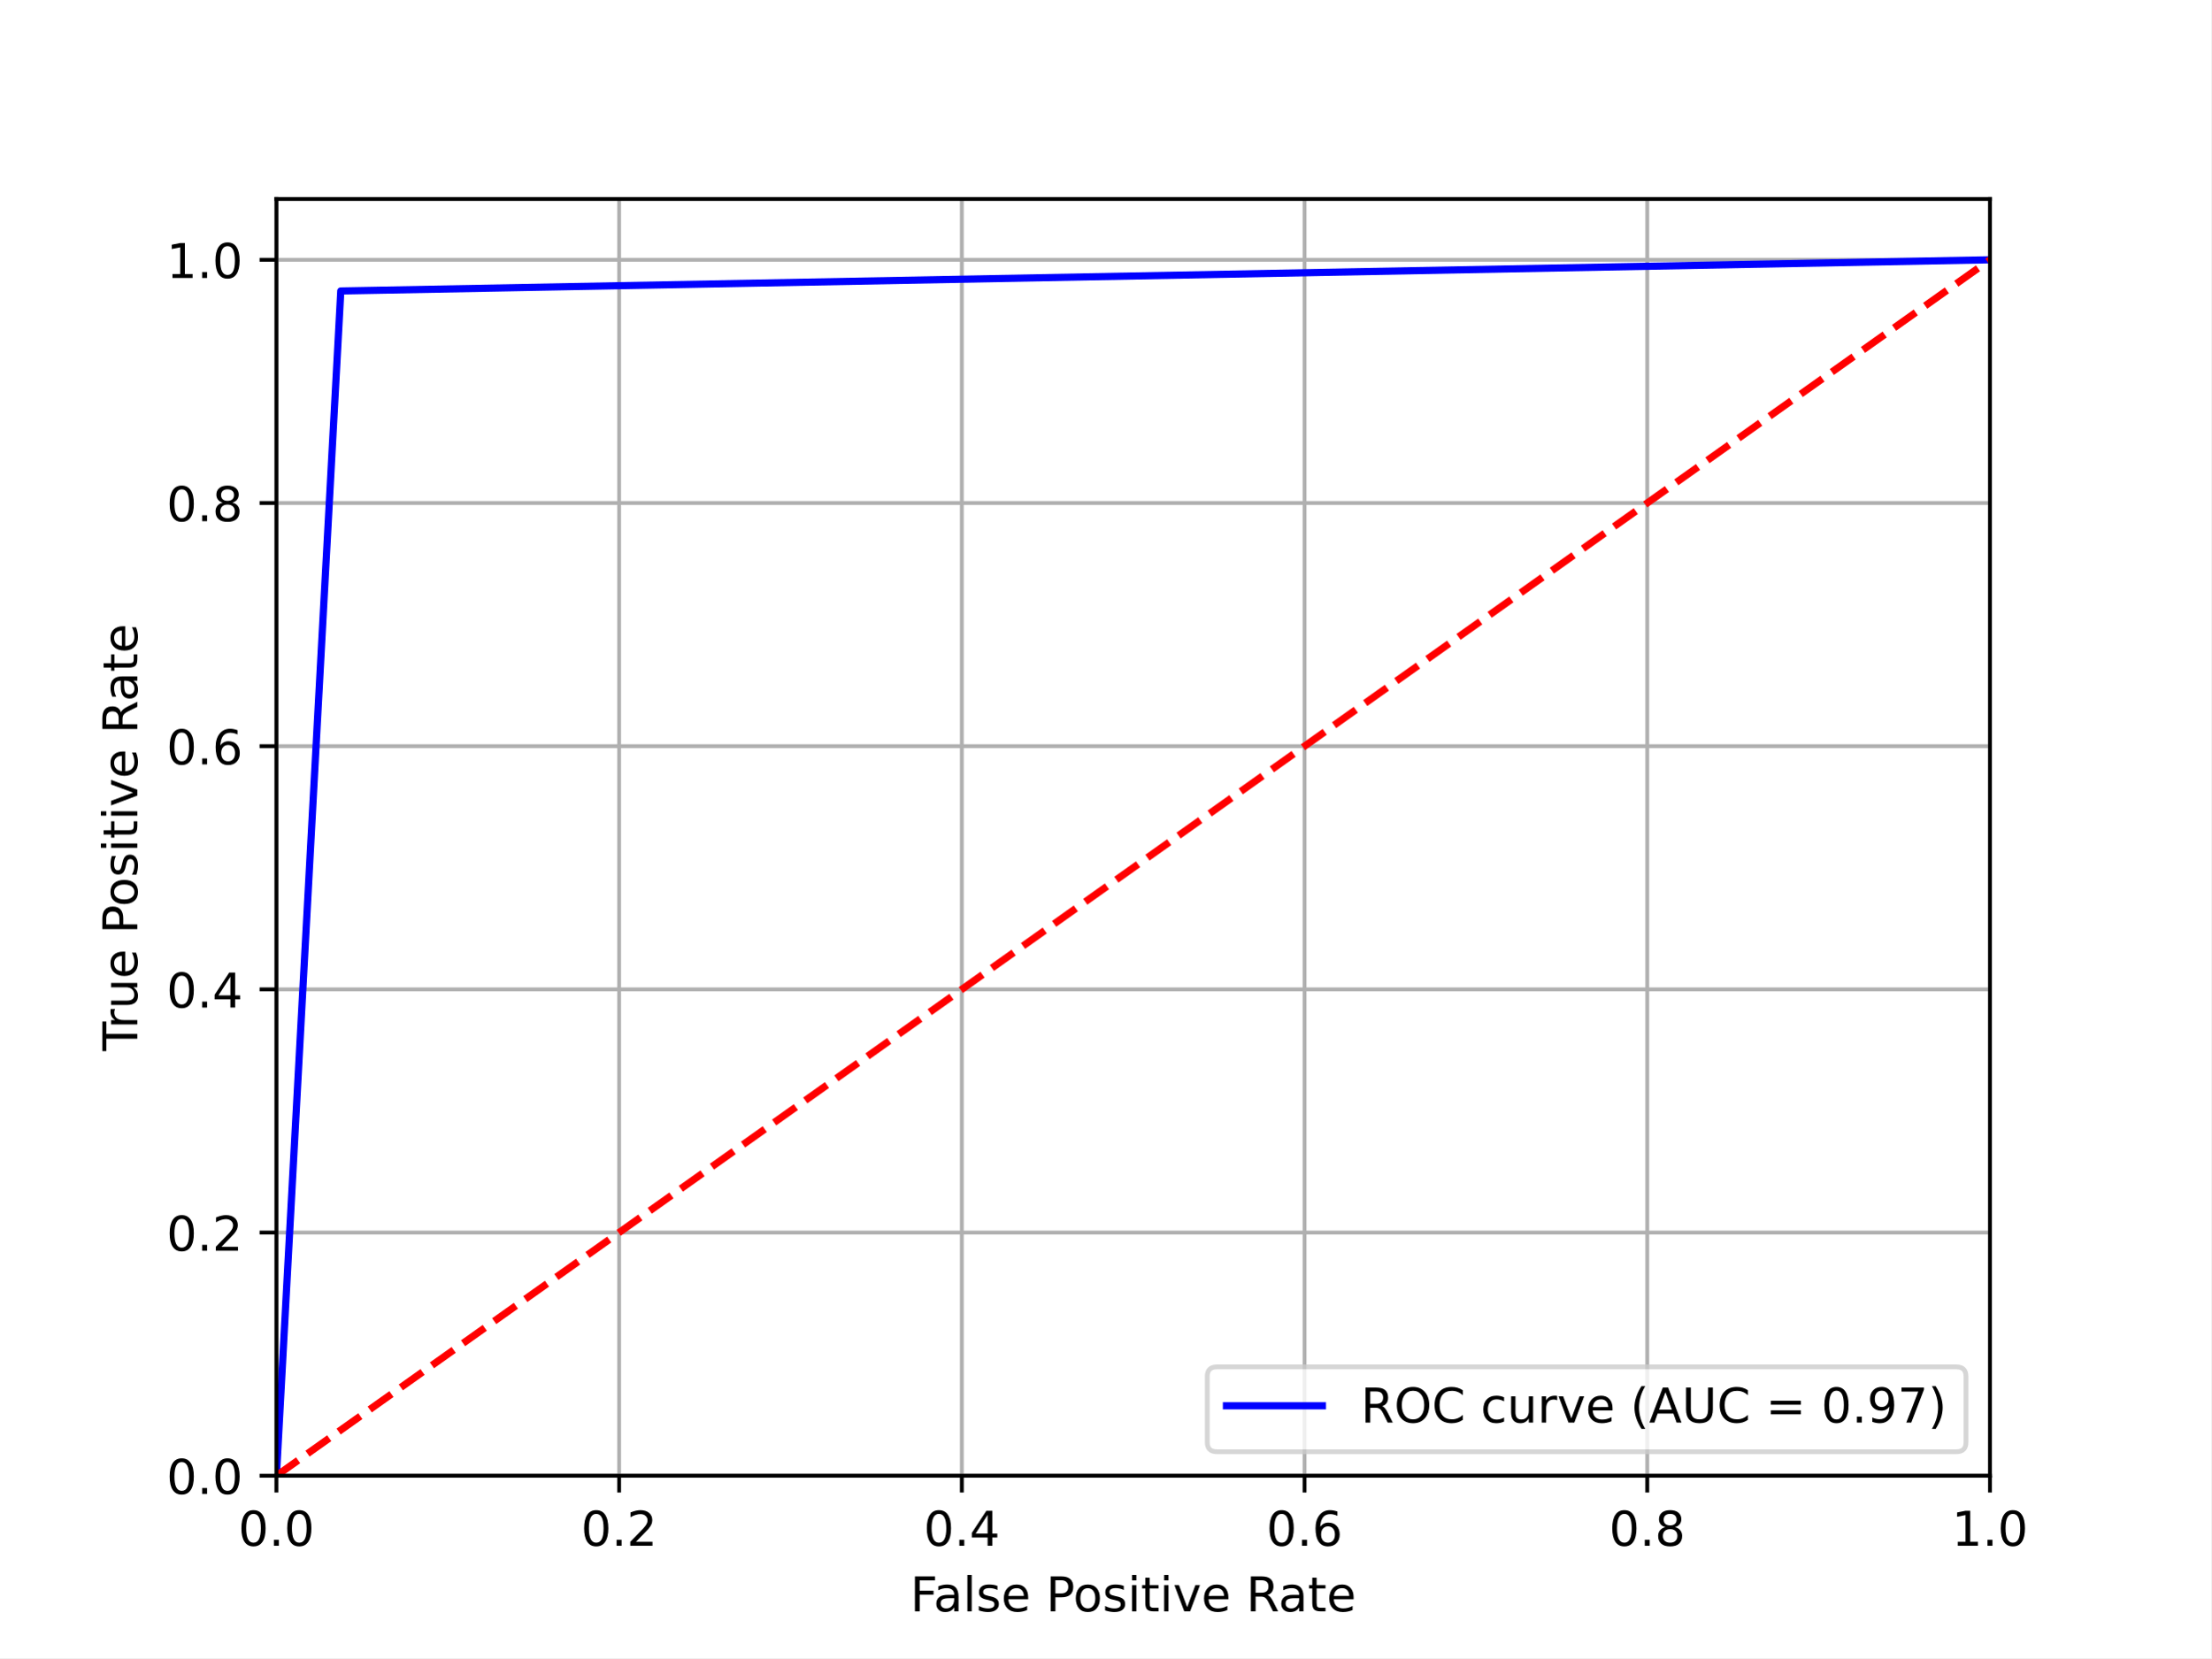
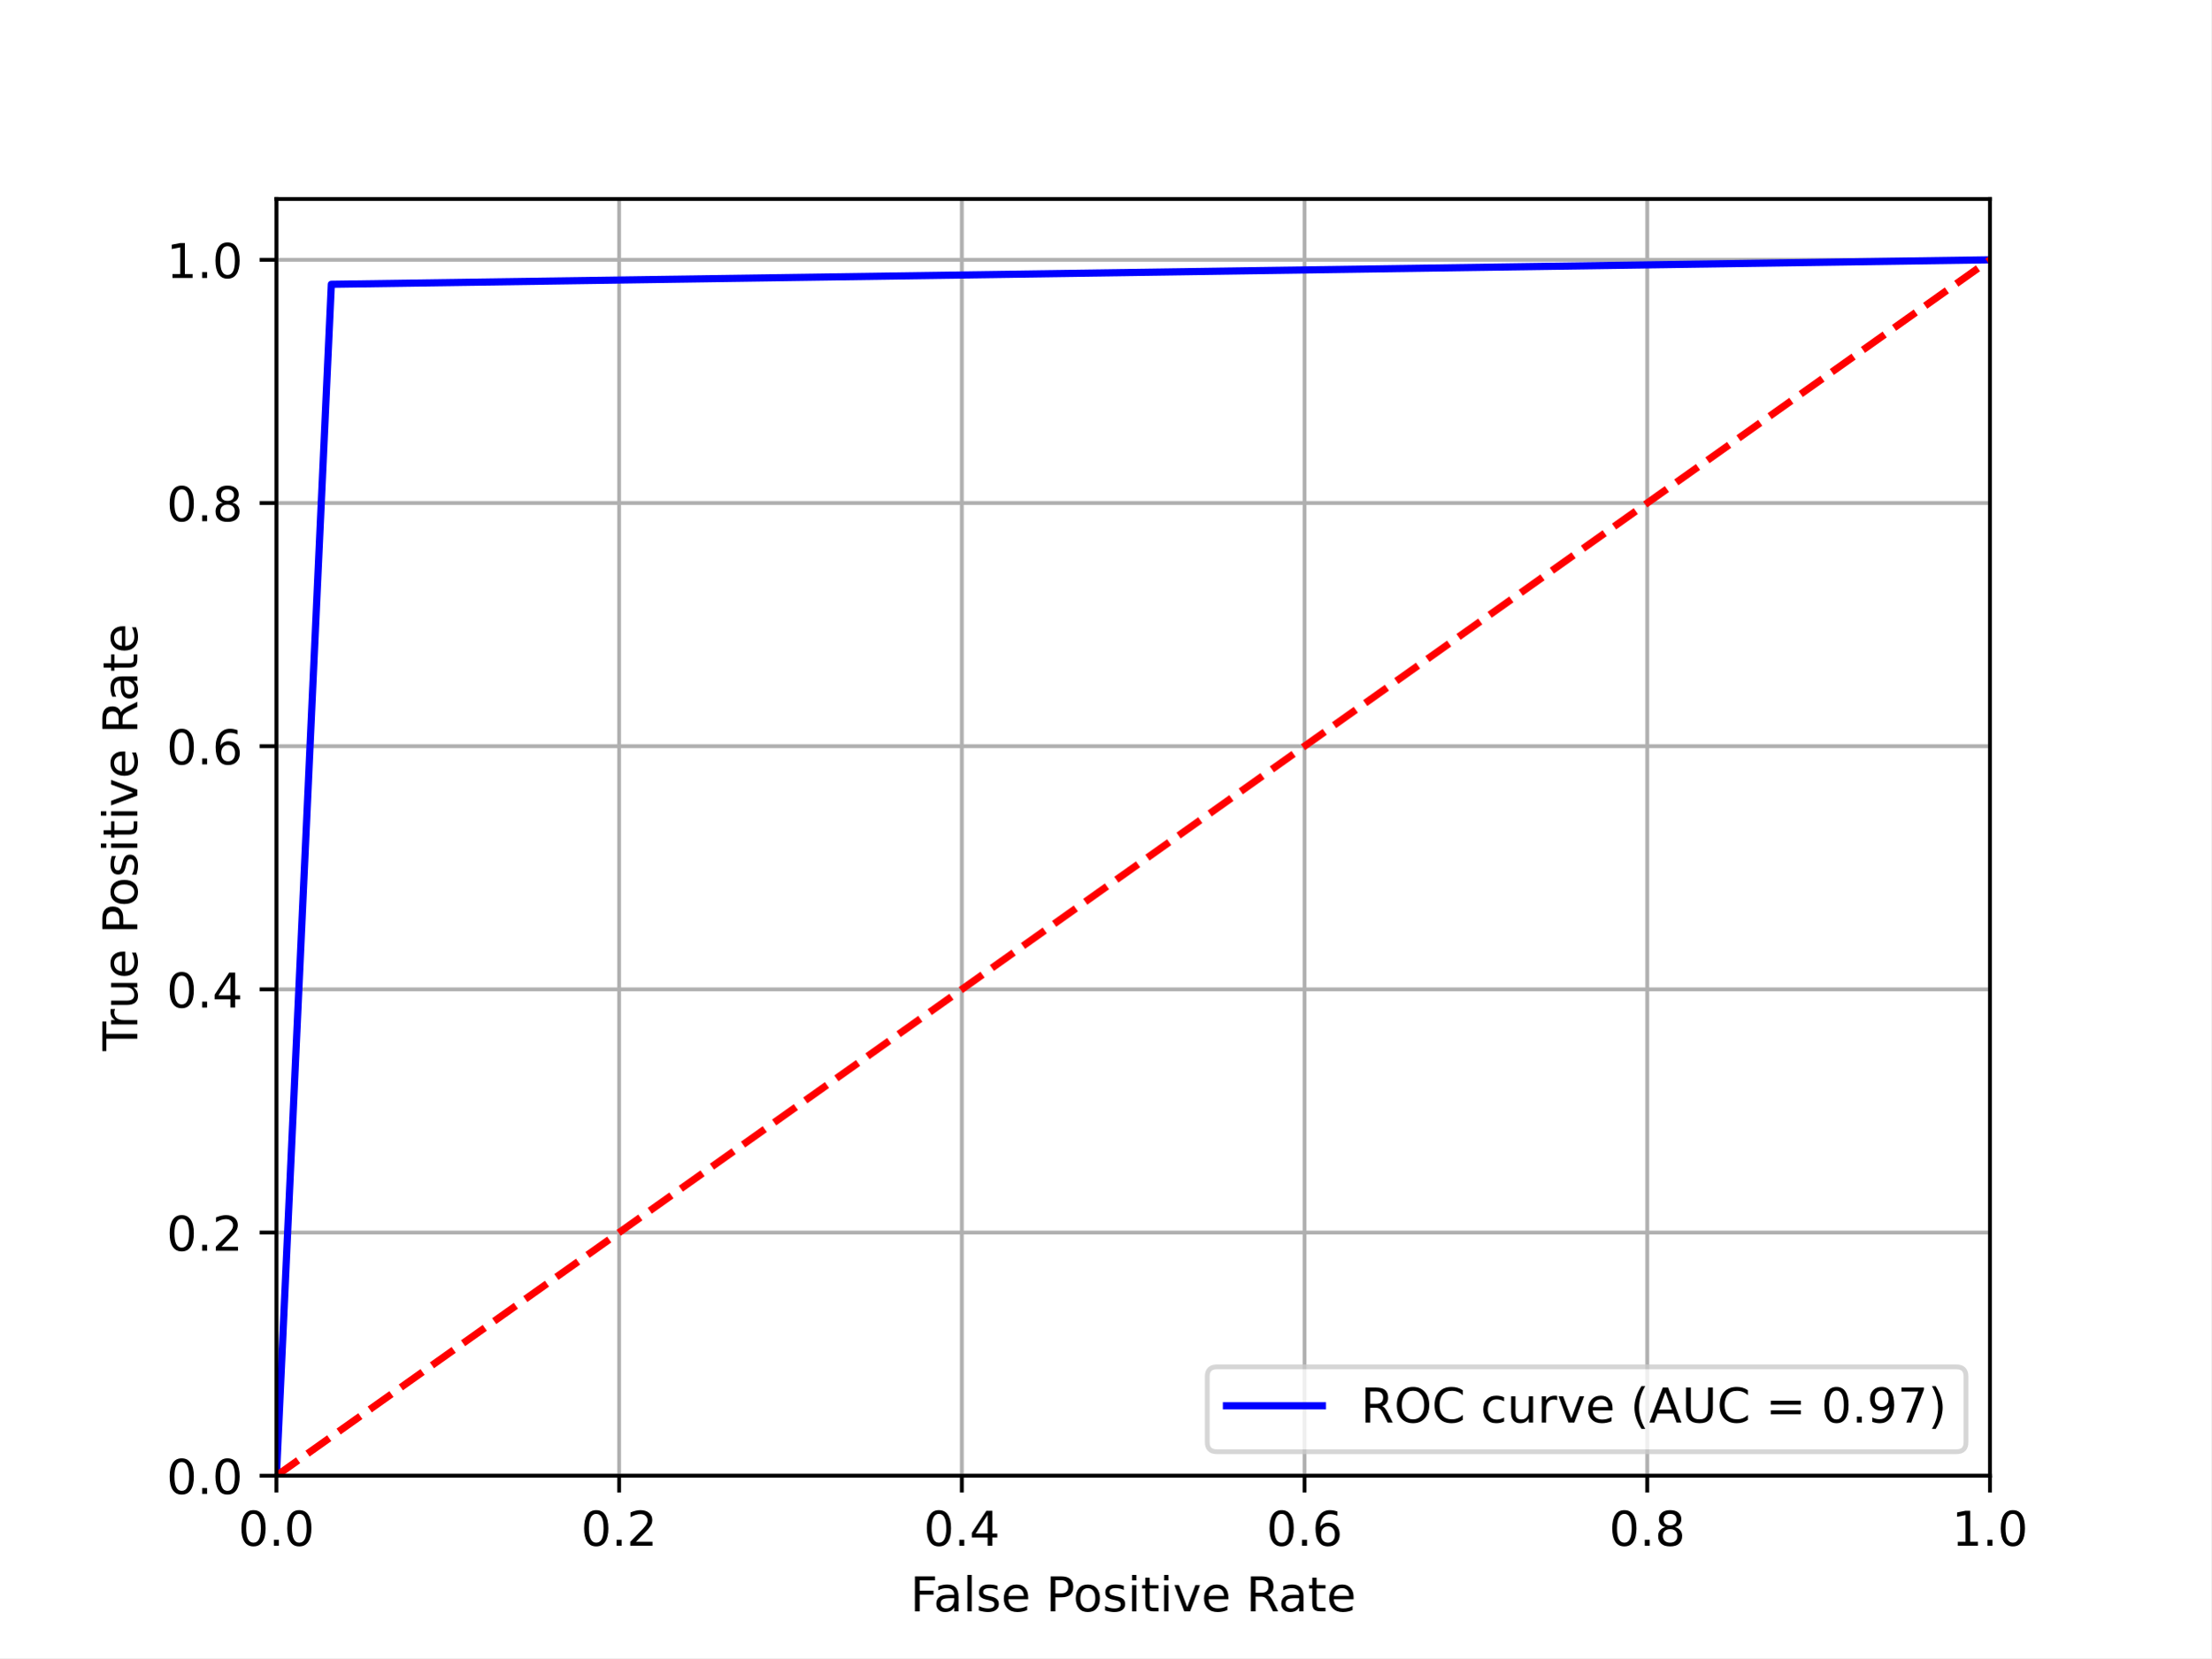
<svg xmlns="http://www.w3.org/2000/svg" xmlns:xlink="http://www.w3.org/1999/xlink" width="460.8pt" height="345.6pt" viewBox="0 0 460.8 345.6" version="1.1">
  <defs>
    <style type="text/css">*{stroke-linejoin: round; stroke-linecap: butt}</style>
  </defs>
  <g id="figure_1">
    <g id="patch_1">
      <path d="M 0 345.6  L 460.8 345.6  L 460.8 0  L 0 0  z " style="fill: #ffffff" />
    </g>
    <g id="axes_1">
      <g id="patch_2">
        <path d="M 57.6 307.584  L 414.72 307.584  L 414.72 41.472  L 57.6 41.472  z " style="fill: #ffffff" />
      </g>
      <g id="matplotlib.axis_1">
        <g id="xtick_1">
          <g id="line2d_1">
-             <path d="M 57.6 307.584  L 57.6 41.472  " clip-path="url(#p94e49d5e05)" style="fill: none; stroke: #b0b0b0; stroke-width: 0.8; stroke-linecap: square" />
+             <path d="M 57.6 307.584  L 57.6 41.472  " clip-path="url(#p0021bed356)" style="fill: none; stroke: #b0b0b0; stroke-width: 0.8; stroke-linecap: square" />
          </g>
          <g id="line2d_2">
            <defs>
-               <path id="m2d1b9363bb" d="M 0 0  L 0 3.5  " style="stroke: #000000; stroke-width: 0.8" />
-             </defs>
-             <g>
-               <use xlink:href="#m2d1b9363bb" x="57.6" y="307.584" style="stroke: #000000; stroke-width: 0.8" />
+               <path id="m55c33cf327" d="M 0 0  L 0 3.5  " style="stroke: #000000; stroke-width: 0.8" />
+             </defs>
+             <g>
+               <use xlink:href="#m55c33cf327" x="57.6" y="307.584" style="stroke: #000000; stroke-width: 0.8" />
            </g>
          </g>
          <g id="text_1">
            <g transform="translate(49.64844 322.1824) scale(0.1 -0.1)">
              <defs>
                <path id="DejaVuSans-30" d="M 2034 4250  Q 1547 4250 1301 3770  Q 1056 3291 1056 2328  Q 1056 1369 1301 889  Q 1547 409 2034 409  Q 2525 409 2770 889  Q 3016 1369 3016 2328  Q 3016 3291 2770 3770  Q 2525 4250 2034 4250  z M 2034 4750  Q 2819 4750 3233 4129  Q 3647 3509 3647 2328  Q 3647 1150 3233 529  Q 2819 -91 2034 -91  Q 1250 -91 836 529  Q 422 1150 422 2328  Q 422 3509 836 4129  Q 1250 4750 2034 4750  z " transform="scale(0.015625)" />
                <path id="DejaVuSans-2e" d="M 684 794  L 1344 794  L 1344 0  L 684 0  L 684 794  z " transform="scale(0.015625)" />
              </defs>
              <use xlink:href="#DejaVuSans-30" />
              <use xlink:href="#DejaVuSans-2e" transform="translate(63.62305 0)" />
              <use xlink:href="#DejaVuSans-30" transform="translate(95.41016 0)" />
            </g>
          </g>
        </g>
        <g id="xtick_2">
          <g id="line2d_3">
-             <path d="M 129.024 307.584  L 129.024 41.472  " clip-path="url(#p94e49d5e05)" style="fill: none; stroke: #b0b0b0; stroke-width: 0.8; stroke-linecap: square" />
+             <path d="M 129.024 307.584  L 129.024 41.472  " clip-path="url(#p0021bed356)" style="fill: none; stroke: #b0b0b0; stroke-width: 0.8; stroke-linecap: square" />
          </g>
          <g id="line2d_4">
            <g>
-               <use xlink:href="#m2d1b9363bb" x="129.024" y="307.584" style="stroke: #000000; stroke-width: 0.8" />
+               <use xlink:href="#m55c33cf327" x="129.024" y="307.584" style="stroke: #000000; stroke-width: 0.8" />
            </g>
          </g>
          <g id="text_2">
            <g transform="translate(121.0724 322.1824) scale(0.1 -0.1)">
              <defs>
                <path id="DejaVuSans-32" d="M 1228 531  L 3431 531  L 3431 0  L 469 0  L 469 531  Q 828 903 1448 1529  Q 2069 2156 2228 2338  Q 2531 2678 2651 2914  Q 2772 3150 2772 3378  Q 2772 3750 2511 3984  Q 2250 4219 1831 4219  Q 1534 4219 1204 4116  Q 875 4013 500 3803  L 500 4441  Q 881 4594 1212 4672  Q 1544 4750 1819 4750  Q 2544 4750 2975 4387  Q 3406 4025 3406 3419  Q 3406 3131 3298 2873  Q 3191 2616 2906 2266  Q 2828 2175 2409 1742  Q 1991 1309 1228 531  z " transform="scale(0.015625)" />
              </defs>
              <use xlink:href="#DejaVuSans-30" />
              <use xlink:href="#DejaVuSans-2e" transform="translate(63.62305 0)" />
              <use xlink:href="#DejaVuSans-32" transform="translate(95.41016 0)" />
            </g>
          </g>
        </g>
        <g id="xtick_3">
          <g id="line2d_5">
-             <path d="M 200.448 307.584  L 200.448 41.472  " clip-path="url(#p94e49d5e05)" style="fill: none; stroke: #b0b0b0; stroke-width: 0.8; stroke-linecap: square" />
+             <path d="M 200.448 307.584  L 200.448 41.472  " clip-path="url(#p0021bed356)" style="fill: none; stroke: #b0b0b0; stroke-width: 0.8; stroke-linecap: square" />
          </g>
          <g id="line2d_6">
            <g>
-               <use xlink:href="#m2d1b9363bb" x="200.448" y="307.584" style="stroke: #000000; stroke-width: 0.8" />
+               <use xlink:href="#m55c33cf327" x="200.448" y="307.584" style="stroke: #000000; stroke-width: 0.8" />
            </g>
          </g>
          <g id="text_3">
            <g transform="translate(192.4964 322.1824) scale(0.1 -0.1)">
              <defs>
                <path id="DejaVuSans-34" d="M 2419 4116  L 825 1625  L 2419 1625  L 2419 4116  z M 2253 4666  L 3047 4666  L 3047 1625  L 3713 1625  L 3713 1100  L 3047 1100  L 3047 0  L 2419 0  L 2419 1100  L 313 1100  L 313 1709  L 2253 4666  z " transform="scale(0.015625)" />
              </defs>
              <use xlink:href="#DejaVuSans-30" />
              <use xlink:href="#DejaVuSans-2e" transform="translate(63.62305 0)" />
              <use xlink:href="#DejaVuSans-34" transform="translate(95.41016 0)" />
            </g>
          </g>
        </g>
        <g id="xtick_4">
          <g id="line2d_7">
-             <path d="M 271.872 307.584  L 271.872 41.472  " clip-path="url(#p94e49d5e05)" style="fill: none; stroke: #b0b0b0; stroke-width: 0.8; stroke-linecap: square" />
+             <path d="M 271.872 307.584  L 271.872 41.472  " clip-path="url(#p0021bed356)" style="fill: none; stroke: #b0b0b0; stroke-width: 0.8; stroke-linecap: square" />
          </g>
          <g id="line2d_8">
            <g>
-               <use xlink:href="#m2d1b9363bb" x="271.872" y="307.584" style="stroke: #000000; stroke-width: 0.8" />
+               <use xlink:href="#m55c33cf327" x="271.872" y="307.584" style="stroke: #000000; stroke-width: 0.8" />
            </g>
          </g>
          <g id="text_4">
            <g transform="translate(263.9204 322.1824) scale(0.1 -0.1)">
              <defs>
                <path id="DejaVuSans-36" d="M 2113 2584  Q 1688 2584 1439 2293  Q 1191 2003 1191 1497  Q 1191 994 1439 701  Q 1688 409 2113 409  Q 2538 409 2786 701  Q 3034 994 3034 1497  Q 3034 2003 2786 2293  Q 2538 2584 2113 2584  z M 3366 4563  L 3366 3988  Q 3128 4100 2886 4159  Q 2644 4219 2406 4219  Q 1781 4219 1451 3797  Q 1122 3375 1075 2522  Q 1259 2794 1537 2939  Q 1816 3084 2150 3084  Q 2853 3084 3261 2657  Q 3669 2231 3669 1497  Q 3669 778 3244 343  Q 2819 -91 2113 -91  Q 1303 -91 875 529  Q 447 1150 447 2328  Q 447 3434 972 4092  Q 1497 4750 2381 4750  Q 2619 4750 2861 4703  Q 3103 4656 3366 4563  z " transform="scale(0.015625)" />
              </defs>
              <use xlink:href="#DejaVuSans-30" />
              <use xlink:href="#DejaVuSans-2e" transform="translate(63.62305 0)" />
              <use xlink:href="#DejaVuSans-36" transform="translate(95.41016 0)" />
            </g>
          </g>
        </g>
        <g id="xtick_5">
          <g id="line2d_9">
-             <path d="M 343.296 307.584  L 343.296 41.472  " clip-path="url(#p94e49d5e05)" style="fill: none; stroke: #b0b0b0; stroke-width: 0.8; stroke-linecap: square" />
+             <path d="M 343.296 307.584  L 343.296 41.472  " clip-path="url(#p0021bed356)" style="fill: none; stroke: #b0b0b0; stroke-width: 0.8; stroke-linecap: square" />
          </g>
          <g id="line2d_10">
            <g>
-               <use xlink:href="#m2d1b9363bb" x="343.296" y="307.584" style="stroke: #000000; stroke-width: 0.8" />
+               <use xlink:href="#m55c33cf327" x="343.296" y="307.584" style="stroke: #000000; stroke-width: 0.8" />
            </g>
          </g>
          <g id="text_5">
            <g transform="translate(335.3444 322.1824) scale(0.1 -0.1)">
              <defs>
                <path id="DejaVuSans-38" d="M 2034 2216  Q 1584 2216 1326 1975  Q 1069 1734 1069 1313  Q 1069 891 1326 650  Q 1584 409 2034 409  Q 2484 409 2743 651  Q 3003 894 3003 1313  Q 3003 1734 2745 1975  Q 2488 2216 2034 2216  z M 1403 2484  Q 997 2584 770 2862  Q 544 3141 544 3541  Q 544 4100 942 4425  Q 1341 4750 2034 4750  Q 2731 4750 3128 4425  Q 3525 4100 3525 3541  Q 3525 3141 3298 2862  Q 3072 2584 2669 2484  Q 3125 2378 3379 2068  Q 3634 1759 3634 1313  Q 3634 634 3220 271  Q 2806 -91 2034 -91  Q 1263 -91 848 271  Q 434 634 434 1313  Q 434 1759 690 2068  Q 947 2378 1403 2484  z M 1172 3481  Q 1172 3119 1398 2916  Q 1625 2713 2034 2713  Q 2441 2713 2670 2916  Q 2900 3119 2900 3481  Q 2900 3844 2670 4047  Q 2441 4250 2034 4250  Q 1625 4250 1398 4047  Q 1172 3844 1172 3481  z " transform="scale(0.015625)" />
              </defs>
              <use xlink:href="#DejaVuSans-30" />
              <use xlink:href="#DejaVuSans-2e" transform="translate(63.62305 0)" />
              <use xlink:href="#DejaVuSans-38" transform="translate(95.41016 0)" />
            </g>
          </g>
        </g>
        <g id="xtick_6">
          <g id="line2d_11">
-             <path d="M 414.72 307.584  L 414.72 41.472  " clip-path="url(#p94e49d5e05)" style="fill: none; stroke: #b0b0b0; stroke-width: 0.8; stroke-linecap: square" />
+             <path d="M 414.72 307.584  L 414.72 41.472  " clip-path="url(#p0021bed356)" style="fill: none; stroke: #b0b0b0; stroke-width: 0.8; stroke-linecap: square" />
          </g>
          <g id="line2d_12">
            <g>
-               <use xlink:href="#m2d1b9363bb" x="414.72" y="307.584" style="stroke: #000000; stroke-width: 0.8" />
+               <use xlink:href="#m55c33cf327" x="414.72" y="307.584" style="stroke: #000000; stroke-width: 0.8" />
            </g>
          </g>
          <g id="text_6">
            <g transform="translate(406.7684 322.1824) scale(0.1 -0.1)">
              <defs>
                <path id="DejaVuSans-31" d="M 794 531  L 1825 531  L 1825 4091  L 703 3866  L 703 4441  L 1819 4666  L 2450 4666  L 2450 531  L 3481 531  L 3481 0  L 794 0  L 794 531  z " transform="scale(0.015625)" />
              </defs>
              <use xlink:href="#DejaVuSans-31" />
              <use xlink:href="#DejaVuSans-2e" transform="translate(63.62305 0)" />
              <use xlink:href="#DejaVuSans-30" transform="translate(95.41016 0)" />
            </g>
          </g>
        </g>
        <g id="text_7">
          <g transform="translate(189.6936 335.8606) scale(0.1 -0.1)">
            <defs>
              <path id="DejaVuSans-46" d="M 628 4666  L 3309 4666  L 3309 4134  L 1259 4134  L 1259 2759  L 3109 2759  L 3109 2228  L 1259 2228  L 1259 0  L 628 0  L 628 4666  z " transform="scale(0.015625)" />
              <path id="DejaVuSans-61" d="M 2194 1759  Q 1497 1759 1228 1600  Q 959 1441 959 1056  Q 959 750 1161 570  Q 1363 391 1709 391  Q 2188 391 2477 730  Q 2766 1069 2766 1631  L 2766 1759  L 2194 1759  z M 3341 1997  L 3341 0  L 2766 0  L 2766 531  Q 2569 213 2275 61  Q 1981 -91 1556 -91  Q 1019 -91 701 211  Q 384 513 384 1019  Q 384 1609 779 1909  Q 1175 2209 1959 2209  L 2766 2209  L 2766 2266  Q 2766 2663 2505 2880  Q 2244 3097 1772 3097  Q 1472 3097 1187 3025  Q 903 2953 641 2809  L 641 3341  Q 956 3463 1253 3523  Q 1550 3584 1831 3584  Q 2591 3584 2966 3190  Q 3341 2797 3341 1997  z " transform="scale(0.015625)" />
              <path id="DejaVuSans-6c" d="M 603 4863  L 1178 4863  L 1178 0  L 603 0  L 603 4863  z " transform="scale(0.015625)" />
              <path id="DejaVuSans-73" d="M 2834 3397  L 2834 2853  Q 2591 2978 2328 3040  Q 2066 3103 1784 3103  Q 1356 3103 1142 2972  Q 928 2841 928 2578  Q 928 2378 1081 2264  Q 1234 2150 1697 2047  L 1894 2003  Q 2506 1872 2764 1633  Q 3022 1394 3022 966  Q 3022 478 2636 193  Q 2250 -91 1575 -91  Q 1294 -91 989 -36  Q 684 19 347 128  L 347 722  Q 666 556 975 473  Q 1284 391 1588 391  Q 1994 391 2212 530  Q 2431 669 2431 922  Q 2431 1156 2273 1281  Q 2116 1406 1581 1522  L 1381 1569  Q 847 1681 609 1914  Q 372 2147 372 2553  Q 372 3047 722 3315  Q 1072 3584 1716 3584  Q 2034 3584 2315 3537  Q 2597 3491 2834 3397  z " transform="scale(0.015625)" />
              <path id="DejaVuSans-65" d="M 3597 1894  L 3597 1613  L 953 1613  Q 991 1019 1311 708  Q 1631 397 2203 397  Q 2534 397 2845 478  Q 3156 559 3463 722  L 3463 178  Q 3153 47 2828 -22  Q 2503 -91 2169 -91  Q 1331 -91 842 396  Q 353 884 353 1716  Q 353 2575 817 3079  Q 1281 3584 2069 3584  Q 2775 3584 3186 3129  Q 3597 2675 3597 1894  z M 3022 2063  Q 3016 2534 2758 2815  Q 2500 3097 2075 3097  Q 1594 3097 1305 2825  Q 1016 2553 972 2059  L 3022 2063  z " transform="scale(0.015625)" />
              <path id="DejaVuSans-20" transform="scale(0.015625)" />
              <path id="DejaVuSans-50" d="M 1259 4147  L 1259 2394  L 2053 2394  Q 2494 2394 2734 2622  Q 2975 2850 2975 3272  Q 2975 3691 2734 3919  Q 2494 4147 2053 4147  L 1259 4147  z M 628 4666  L 2053 4666  Q 2838 4666 3239 4311  Q 3641 3956 3641 3272  Q 3641 2581 3239 2228  Q 2838 1875 2053 1875  L 1259 1875  L 1259 0  L 628 0  L 628 4666  z " transform="scale(0.015625)" />
              <path id="DejaVuSans-6f" d="M 1959 3097  Q 1497 3097 1228 2736  Q 959 2375 959 1747  Q 959 1119 1226 758  Q 1494 397 1959 397  Q 2419 397 2687 759  Q 2956 1122 2956 1747  Q 2956 2369 2687 2733  Q 2419 3097 1959 3097  z M 1959 3584  Q 2709 3584 3137 3096  Q 3566 2609 3566 1747  Q 3566 888 3137 398  Q 2709 -91 1959 -91  Q 1206 -91 779 398  Q 353 888 353 1747  Q 353 2609 779 3096  Q 1206 3584 1959 3584  z " transform="scale(0.015625)" />
              <path id="DejaVuSans-69" d="M 603 3500  L 1178 3500  L 1178 0  L 603 0  L 603 3500  z M 603 4863  L 1178 4863  L 1178 4134  L 603 4134  L 603 4863  z " transform="scale(0.015625)" />
              <path id="DejaVuSans-74" d="M 1172 4494  L 1172 3500  L 2356 3500  L 2356 3053  L 1172 3053  L 1172 1153  Q 1172 725 1289 603  Q 1406 481 1766 481  L 2356 481  L 2356 0  L 1766 0  Q 1100 0 847 248  Q 594 497 594 1153  L 594 3053  L 172 3053  L 172 3500  L 594 3500  L 594 4494  L 1172 4494  z " transform="scale(0.015625)" />
              <path id="DejaVuSans-76" d="M 191 3500  L 800 3500  L 1894 563  L 2988 3500  L 3597 3500  L 2284 0  L 1503 0  L 191 3500  z " transform="scale(0.015625)" />
              <path id="DejaVuSans-52" d="M 2841 2188  Q 3044 2119 3236 1894  Q 3428 1669 3622 1275  L 4263 0  L 3584 0  L 2988 1197  Q 2756 1666 2539 1819  Q 2322 1972 1947 1972  L 1259 1972  L 1259 0  L 628 0  L 628 4666  L 2053 4666  Q 2853 4666 3247 4331  Q 3641 3997 3641 3322  Q 3641 2881 3436 2590  Q 3231 2300 2841 2188  z M 1259 4147  L 1259 2491  L 2053 2491  Q 2509 2491 2742 2702  Q 2975 2913 2975 3322  Q 2975 3731 2742 3939  Q 2509 4147 2053 4147  L 1259 4147  z " transform="scale(0.015625)" />
            </defs>
            <use xlink:href="#DejaVuSans-46" />
            <use xlink:href="#DejaVuSans-61" transform="translate(48.39453 0)" />
            <use xlink:href="#DejaVuSans-6c" transform="translate(109.6738 0)" />
            <use xlink:href="#DejaVuSans-73" transform="translate(137.457 0)" />
            <use xlink:href="#DejaVuSans-65" transform="translate(189.5566 0)" />
            <use xlink:href="#DejaVuSans-20" transform="translate(251.0801 0)" />
            <use xlink:href="#DejaVuSans-50" transform="translate(282.8672 0)" />
            <use xlink:href="#DejaVuSans-6f" transform="translate(339.5449 0)" />
            <use xlink:href="#DejaVuSans-73" transform="translate(400.7266 0)" />
            <use xlink:href="#DejaVuSans-69" transform="translate(452.8262 0)" />
            <use xlink:href="#DejaVuSans-74" transform="translate(480.6094 0)" />
            <use xlink:href="#DejaVuSans-69" transform="translate(519.8184 0)" />
            <use xlink:href="#DejaVuSans-76" transform="translate(547.6016 0)" />
            <use xlink:href="#DejaVuSans-65" transform="translate(606.7812 0)" />
            <use xlink:href="#DejaVuSans-20" transform="translate(668.3047 0)" />
            <use xlink:href="#DejaVuSans-52" transform="translate(700.0918 0)" />
            <use xlink:href="#DejaVuSans-61" transform="translate(767.3242 0)" />
            <use xlink:href="#DejaVuSans-74" transform="translate(828.6035 0)" />
            <use xlink:href="#DejaVuSans-65" transform="translate(867.8125 0)" />
          </g>
        </g>
      </g>
      <g id="matplotlib.axis_2">
        <g id="ytick_1">
          <g id="line2d_13">
-             <path d="M 57.6 307.584  L 414.72 307.584  " clip-path="url(#p94e49d5e05)" style="fill: none; stroke: #b0b0b0; stroke-width: 0.8; stroke-linecap: square" />
+             <path d="M 57.6 307.584  L 414.72 307.584  " clip-path="url(#p0021bed356)" style="fill: none; stroke: #b0b0b0; stroke-width: 0.8; stroke-linecap: square" />
          </g>
          <g id="line2d_14">
            <defs>
-               <path id="mbef7be3faf" d="M 0 0  L -3.5 0  " style="stroke: #000000; stroke-width: 0.8" />
-             </defs>
-             <g>
-               <use xlink:href="#mbef7be3faf" x="57.6" y="307.584" style="stroke: #000000; stroke-width: 0.8" />
+               <path id="me3148f85b4" d="M 0 0  L -3.5 0  " style="stroke: #000000; stroke-width: 0.8" />
+             </defs>
+             <g>
+               <use xlink:href="#me3148f85b4" x="57.6" y="307.584" style="stroke: #000000; stroke-width: 0.8" />
            </g>
          </g>
          <g id="text_8">
            <g transform="translate(34.69687 311.3832) scale(0.1 -0.1)">
              <use xlink:href="#DejaVuSans-30" />
              <use xlink:href="#DejaVuSans-2e" transform="translate(63.62305 0)" />
              <use xlink:href="#DejaVuSans-30" transform="translate(95.41016 0)" />
            </g>
          </g>
        </g>
        <g id="ytick_2">
          <g id="line2d_15">
-             <path d="M 57.6 256.896  L 414.72 256.896  " clip-path="url(#p94e49d5e05)" style="fill: none; stroke: #b0b0b0; stroke-width: 0.8; stroke-linecap: square" />
+             <path d="M 57.6 256.896  L 414.72 256.896  " clip-path="url(#p0021bed356)" style="fill: none; stroke: #b0b0b0; stroke-width: 0.8; stroke-linecap: square" />
          </g>
          <g id="line2d_16">
            <g>
-               <use xlink:href="#mbef7be3faf" x="57.6" y="256.896" style="stroke: #000000; stroke-width: 0.8" />
+               <use xlink:href="#me3148f85b4" x="57.6" y="256.896" style="stroke: #000000; stroke-width: 0.8" />
            </g>
          </g>
          <g id="text_9">
            <g transform="translate(34.69687 260.6952) scale(0.1 -0.1)">
              <use xlink:href="#DejaVuSans-30" />
              <use xlink:href="#DejaVuSans-2e" transform="translate(63.62305 0)" />
              <use xlink:href="#DejaVuSans-32" transform="translate(95.41016 0)" />
            </g>
          </g>
        </g>
        <g id="ytick_3">
          <g id="line2d_17">
-             <path d="M 57.6 206.208  L 414.72 206.208  " clip-path="url(#p94e49d5e05)" style="fill: none; stroke: #b0b0b0; stroke-width: 0.8; stroke-linecap: square" />
+             <path d="M 57.6 206.208  L 414.72 206.208  " clip-path="url(#p0021bed356)" style="fill: none; stroke: #b0b0b0; stroke-width: 0.8; stroke-linecap: square" />
          </g>
          <g id="line2d_18">
            <g>
-               <use xlink:href="#mbef7be3faf" x="57.6" y="206.208" style="stroke: #000000; stroke-width: 0.8" />
+               <use xlink:href="#me3148f85b4" x="57.6" y="206.208" style="stroke: #000000; stroke-width: 0.8" />
            </g>
          </g>
          <g id="text_10">
            <g transform="translate(34.69687 210.0072) scale(0.1 -0.1)">
              <use xlink:href="#DejaVuSans-30" />
              <use xlink:href="#DejaVuSans-2e" transform="translate(63.62305 0)" />
              <use xlink:href="#DejaVuSans-34" transform="translate(95.41016 0)" />
            </g>
          </g>
        </g>
        <g id="ytick_4">
          <g id="line2d_19">
-             <path d="M 57.6 155.52  L 414.72 155.52  " clip-path="url(#p94e49d5e05)" style="fill: none; stroke: #b0b0b0; stroke-width: 0.8; stroke-linecap: square" />
+             <path d="M 57.6 155.52  L 414.72 155.52  " clip-path="url(#p0021bed356)" style="fill: none; stroke: #b0b0b0; stroke-width: 0.8; stroke-linecap: square" />
          </g>
          <g id="line2d_20">
            <g>
-               <use xlink:href="#mbef7be3faf" x="57.6" y="155.52" style="stroke: #000000; stroke-width: 0.8" />
+               <use xlink:href="#me3148f85b4" x="57.6" y="155.52" style="stroke: #000000; stroke-width: 0.8" />
            </g>
          </g>
          <g id="text_11">
            <g transform="translate(34.69687 159.3192) scale(0.1 -0.1)">
              <use xlink:href="#DejaVuSans-30" />
              <use xlink:href="#DejaVuSans-2e" transform="translate(63.62305 0)" />
              <use xlink:href="#DejaVuSans-36" transform="translate(95.41016 0)" />
            </g>
          </g>
        </g>
        <g id="ytick_5">
          <g id="line2d_21">
-             <path d="M 57.6 104.832  L 414.72 104.832  " clip-path="url(#p94e49d5e05)" style="fill: none; stroke: #b0b0b0; stroke-width: 0.8; stroke-linecap: square" />
+             <path d="M 57.6 104.832  L 414.72 104.832  " clip-path="url(#p0021bed356)" style="fill: none; stroke: #b0b0b0; stroke-width: 0.8; stroke-linecap: square" />
          </g>
          <g id="line2d_22">
            <g>
-               <use xlink:href="#mbef7be3faf" x="57.6" y="104.832" style="stroke: #000000; stroke-width: 0.8" />
+               <use xlink:href="#me3148f85b4" x="57.6" y="104.832" style="stroke: #000000; stroke-width: 0.8" />
            </g>
          </g>
          <g id="text_12">
            <g transform="translate(34.69687 108.6312) scale(0.1 -0.1)">
              <use xlink:href="#DejaVuSans-30" />
              <use xlink:href="#DejaVuSans-2e" transform="translate(63.62305 0)" />
              <use xlink:href="#DejaVuSans-38" transform="translate(95.41016 0)" />
            </g>
          </g>
        </g>
        <g id="ytick_6">
          <g id="line2d_23">
-             <path d="M 57.6 54.144  L 414.72 54.144  " clip-path="url(#p94e49d5e05)" style="fill: none; stroke: #b0b0b0; stroke-width: 0.8; stroke-linecap: square" />
+             <path d="M 57.6 54.144  L 414.72 54.144  " clip-path="url(#p0021bed356)" style="fill: none; stroke: #b0b0b0; stroke-width: 0.8; stroke-linecap: square" />
          </g>
          <g id="line2d_24">
            <g>
-               <use xlink:href="#mbef7be3faf" x="57.6" y="54.144" style="stroke: #000000; stroke-width: 0.8" />
+               <use xlink:href="#me3148f85b4" x="57.6" y="54.144" style="stroke: #000000; stroke-width: 0.8" />
            </g>
          </g>
          <g id="text_13">
            <g transform="translate(34.69687 57.94322) scale(0.1 -0.1)">
              <use xlink:href="#DejaVuSans-31" />
              <use xlink:href="#DejaVuSans-2e" transform="translate(63.62305 0)" />
              <use xlink:href="#DejaVuSans-30" transform="translate(95.41016 0)" />
            </g>
          </g>
        </g>
        <g id="text_14">
          <g transform="translate(28.61719 219.0577) rotate(-90) scale(0.1 -0.1)">
            <defs>
              <path id="DejaVuSans-54" d="M -19 4666  L 3928 4666  L 3928 4134  L 2272 4134  L 2272 0  L 1638 0  L 1638 4134  L -19 4134  L -19 4666  z " transform="scale(0.015625)" />
              <path id="DejaVuSans-72" d="M 2631 2963  Q 2534 3019 2420 3045  Q 2306 3072 2169 3072  Q 1681 3072 1420 2755  Q 1159 2438 1159 1844  L 1159 0  L 581 0  L 581 3500  L 1159 3500  L 1159 2956  Q 1341 3275 1631 3429  Q 1922 3584 2338 3584  Q 2397 3584 2469 3576  Q 2541 3569 2628 3553  L 2631 2963  z " transform="scale(0.015625)" />
              <path id="DejaVuSans-75" d="M 544 1381  L 544 3500  L 1119 3500  L 1119 1403  Q 1119 906 1312 657  Q 1506 409 1894 409  Q 2359 409 2629 706  Q 2900 1003 2900 1516  L 2900 3500  L 3475 3500  L 3475 0  L 2900 0  L 2900 538  Q 2691 219 2414 64  Q 2138 -91 1772 -91  Q 1169 -91 856 284  Q 544 659 544 1381  z M 1991 3584  L 1991 3584  z " transform="scale(0.015625)" />
            </defs>
            <use xlink:href="#DejaVuSans-54" />
            <use xlink:href="#DejaVuSans-72" transform="translate(46.33398 0)" />
            <use xlink:href="#DejaVuSans-75" transform="translate(87.44727 0)" />
            <use xlink:href="#DejaVuSans-65" transform="translate(150.8262 0)" />
            <use xlink:href="#DejaVuSans-20" transform="translate(212.3496 0)" />
            <use xlink:href="#DejaVuSans-50" transform="translate(244.1367 0)" />
            <use xlink:href="#DejaVuSans-6f" transform="translate(300.8145 0)" />
            <use xlink:href="#DejaVuSans-73" transform="translate(361.9961 0)" />
            <use xlink:href="#DejaVuSans-69" transform="translate(414.0957 0)" />
            <use xlink:href="#DejaVuSans-74" transform="translate(441.8789 0)" />
            <use xlink:href="#DejaVuSans-69" transform="translate(481.0879 0)" />
            <use xlink:href="#DejaVuSans-76" transform="translate(508.8711 0)" />
            <use xlink:href="#DejaVuSans-65" transform="translate(568.0508 0)" />
            <use xlink:href="#DejaVuSans-20" transform="translate(629.5742 0)" />
            <use xlink:href="#DejaVuSans-52" transform="translate(661.3613 0)" />
            <use xlink:href="#DejaVuSans-61" transform="translate(728.5938 0)" />
            <use xlink:href="#DejaVuSans-74" transform="translate(789.873 0)" />
            <use xlink:href="#DejaVuSans-65" transform="translate(829.082 0)" />
          </g>
        </g>
      </g>
      <g id="line2d_25">
-         <path d="M 57.6 307.584  L 71.017 60.642  L 414.72 54.144  " clip-path="url(#p94e49d5e05)" style="fill: none; stroke: #0000ff; stroke-width: 1.5; stroke-linecap: square" />
+         <path d="M 57.6 307.584  L 69.044 59.25  L 414.72 54.144  " clip-path="url(#p0021bed356)" style="fill: none; stroke: #0000ff; stroke-width: 1.5; stroke-linecap: square" />
      </g>
      <g id="line2d_26">
-         <path d="M 57.6 307.584  L 414.72 54.144  " clip-path="url(#p94e49d5e05)" style="fill: none; stroke-dasharray: 5.55,2.4; stroke-dashoffset: 0; stroke: #ff0000; stroke-width: 1.5" />
+         <path d="M 57.6 307.584  L 414.72 54.144  " clip-path="url(#p0021bed356)" style="fill: none; stroke-dasharray: 5.55,2.4; stroke-dashoffset: 0; stroke: #ff0000; stroke-width: 1.5" />
      </g>
      <g id="patch_3">
        <path d="M 57.6 307.584  L 57.6 41.472  " style="fill: none; stroke: #000000; stroke-width: 0.8; stroke-linejoin: miter; stroke-linecap: square" />
      </g>
      <g id="patch_4">
        <path d="M 414.72 307.584  L 414.72 41.472  " style="fill: none; stroke: #000000; stroke-width: 0.8; stroke-linejoin: miter; stroke-linecap: square" />
      </g>
      <g id="patch_5">
        <path d="M 57.6 307.584  L 414.72 307.584  " style="fill: none; stroke: #000000; stroke-width: 0.8; stroke-linejoin: miter; stroke-linecap: square" />
      </g>
      <g id="patch_6">
        <path d="M 57.6 41.472  L 414.72 41.472  " style="fill: none; stroke: #000000; stroke-width: 0.8; stroke-linejoin: miter; stroke-linecap: square" />
      </g>
      <g id="legend_1">
        <g id="patch_7">
          <path d="M 253.595 302.584  L 407.72 302.584  Q 409.72 302.584 409.72 300.584  L 409.72 286.906  Q 409.72 284.906 407.72 284.906  L 253.595 284.906  Q 251.595 284.906 251.595 286.906  L 251.595 300.584  Q 251.595 302.584 253.595 302.584  z " style="fill: #ffffff; opacity: 0.8; stroke: #cccccc; stroke-linejoin: miter" />
        </g>
        <g id="line2d_27">
          <path d="M 255.595 293.004  L 265.595 293.004  L 275.595 293.004  " style="fill: none; stroke: #0000ff; stroke-width: 1.5; stroke-linecap: square" />
        </g>
        <g id="text_15">
          <g transform="translate(283.595 296.5043) scale(0.1 -0.1)">
            <defs>
              <path id="DejaVuSans-4f" d="M 2522 4238  Q 1834 4238 1429 3725  Q 1025 3213 1025 2328  Q 1025 1447 1429 934  Q 1834 422 2522 422  Q 3209 422 3611 934  Q 4013 1447 4013 2328  Q 4013 3213 3611 3725  Q 3209 4238 2522 4238  z M 2522 4750  Q 3503 4750 4090 4092  Q 4678 3434 4678 2328  Q 4678 1225 4090 567  Q 3503 -91 2522 -91  Q 1538 -91 948 565  Q 359 1222 359 2328  Q 359 3434 948 4092  Q 1538 4750 2522 4750  z " transform="scale(0.015625)" />
              <path id="DejaVuSans-43" d="M 4122 4306  L 4122 3641  Q 3803 3938 3442 4084  Q 3081 4231 2675 4231  Q 1875 4231 1450 3742  Q 1025 3253 1025 2328  Q 1025 1406 1450 917  Q 1875 428 2675 428  Q 3081 428 3442 575  Q 3803 722 4122 1019  L 4122 359  Q 3791 134 3420 21  Q 3050 -91 2638 -91  Q 1578 -91 968 557  Q 359 1206 359 2328  Q 359 3453 968 4101  Q 1578 4750 2638 4750  Q 3056 4750 3426 4639  Q 3797 4528 4122 4306  z " transform="scale(0.015625)" />
              <path id="DejaVuSans-63" d="M 3122 3366  L 3122 2828  Q 2878 2963 2633 3030  Q 2388 3097 2138 3097  Q 1578 3097 1268 2742  Q 959 2388 959 1747  Q 959 1106 1268 751  Q 1578 397 2138 397  Q 2388 397 2633 464  Q 2878 531 3122 666  L 3122 134  Q 2881 22 2623 -34  Q 2366 -91 2075 -91  Q 1284 -91 818 406  Q 353 903 353 1747  Q 353 2603 823 3093  Q 1294 3584 2113 3584  Q 2378 3584 2631 3529  Q 2884 3475 3122 3366  z " transform="scale(0.015625)" />
              <path id="DejaVuSans-28" d="M 1984 4856  Q 1566 4138 1362 3434  Q 1159 2731 1159 2009  Q 1159 1288 1364 580  Q 1569 -128 1984 -844  L 1484 -844  Q 1016 -109 783 600  Q 550 1309 550 2009  Q 550 2706 781 3412  Q 1013 4119 1484 4856  L 1984 4856  z " transform="scale(0.015625)" />
              <path id="DejaVuSans-41" d="M 2188 4044  L 1331 1722  L 3047 1722  L 2188 4044  z M 1831 4666  L 2547 4666  L 4325 0  L 3669 0  L 3244 1197  L 1141 1197  L 716 0  L 50 0  L 1831 4666  z " transform="scale(0.015625)" />
              <path id="DejaVuSans-55" d="M 556 4666  L 1191 4666  L 1191 1831  Q 1191 1081 1462 751  Q 1734 422 2344 422  Q 2950 422 3222 751  Q 3494 1081 3494 1831  L 3494 4666  L 4128 4666  L 4128 1753  Q 4128 841 3676 375  Q 3225 -91 2344 -91  Q 1459 -91 1007 375  Q 556 841 556 1753  L 556 4666  z " transform="scale(0.015625)" />
              <path id="DejaVuSans-3d" d="M 678 2906  L 4684 2906  L 4684 2381  L 678 2381  L 678 2906  z M 678 1631  L 4684 1631  L 4684 1100  L 678 1100  L 678 1631  z " transform="scale(0.015625)" />
              <path id="DejaVuSans-39" d="M 703 97  L 703 672  Q 941 559 1184 500  Q 1428 441 1663 441  Q 2288 441 2617 861  Q 2947 1281 2994 2138  Q 2813 1869 2534 1725  Q 2256 1581 1919 1581  Q 1219 1581 811 2004  Q 403 2428 403 3163  Q 403 3881 828 4315  Q 1253 4750 1959 4750  Q 2769 4750 3195 4129  Q 3622 3509 3622 2328  Q 3622 1225 3098 567  Q 2575 -91 1691 -91  Q 1453 -91 1209 -44  Q 966 3 703 97  z M 1959 2075  Q 2384 2075 2632 2365  Q 2881 2656 2881 3163  Q 2881 3666 2632 3958  Q 2384 4250 1959 4250  Q 1534 4250 1286 3958  Q 1038 3666 1038 3163  Q 1038 2656 1286 2365  Q 1534 2075 1959 2075  z " transform="scale(0.015625)" />
              <path id="DejaVuSans-37" d="M 525 4666  L 3525 4666  L 3525 4397  L 1831 0  L 1172 0  L 2766 4134  L 525 4134  L 525 4666  z " transform="scale(0.015625)" />
              <path id="DejaVuSans-29" d="M 513 4856  L 1013 4856  Q 1481 4119 1714 3412  Q 1947 2706 1947 2009  Q 1947 1309 1714 600  Q 1481 -109 1013 -844  L 513 -844  Q 928 -128 1133 580  Q 1338 1288 1338 2009  Q 1338 2731 1133 3434  Q 928 4138 513 4856  z " transform="scale(0.015625)" />
            </defs>
            <use xlink:href="#DejaVuSans-52" />
            <use xlink:href="#DejaVuSans-4f" transform="translate(69.48242 0)" />
            <use xlink:href="#DejaVuSans-43" transform="translate(148.1934 0)" />
            <use xlink:href="#DejaVuSans-20" transform="translate(218.0176 0)" />
            <use xlink:href="#DejaVuSans-63" transform="translate(249.8047 0)" />
            <use xlink:href="#DejaVuSans-75" transform="translate(304.7852 0)" />
            <use xlink:href="#DejaVuSans-72" transform="translate(368.1641 0)" />
            <use xlink:href="#DejaVuSans-76" transform="translate(409.2773 0)" />
            <use xlink:href="#DejaVuSans-65" transform="translate(468.457 0)" />
            <use xlink:href="#DejaVuSans-20" transform="translate(529.9805 0)" />
            <use xlink:href="#DejaVuSans-28" transform="translate(561.7676 0)" />
            <use xlink:href="#DejaVuSans-41" transform="translate(600.7812 0)" />
            <use xlink:href="#DejaVuSans-55" transform="translate(669.1895 0)" />
            <use xlink:href="#DejaVuSans-43" transform="translate(742.3828 0)" />
            <use xlink:href="#DejaVuSans-20" transform="translate(812.207 0)" />
            <use xlink:href="#DejaVuSans-3d" transform="translate(843.9941 0)" />
            <use xlink:href="#DejaVuSans-20" transform="translate(927.7832 0)" />
            <use xlink:href="#DejaVuSans-30" transform="translate(959.5703 0)" />
            <use xlink:href="#DejaVuSans-2e" transform="translate(1023.193 0)" />
            <use xlink:href="#DejaVuSans-39" transform="translate(1054.98 0)" />
            <use xlink:href="#DejaVuSans-37" transform="translate(1118.604 0)" />
            <use xlink:href="#DejaVuSans-29" transform="translate(1182.227 0)" />
          </g>
        </g>
      </g>
    </g>
  </g>
  <defs>
-     <clipPath id="p94e49d5e05">
+     <clipPath id="p0021bed356">
      <rect x="57.6" y="41.472" width="357.12" height="266.112" />
    </clipPath>
  </defs>
</svg>
